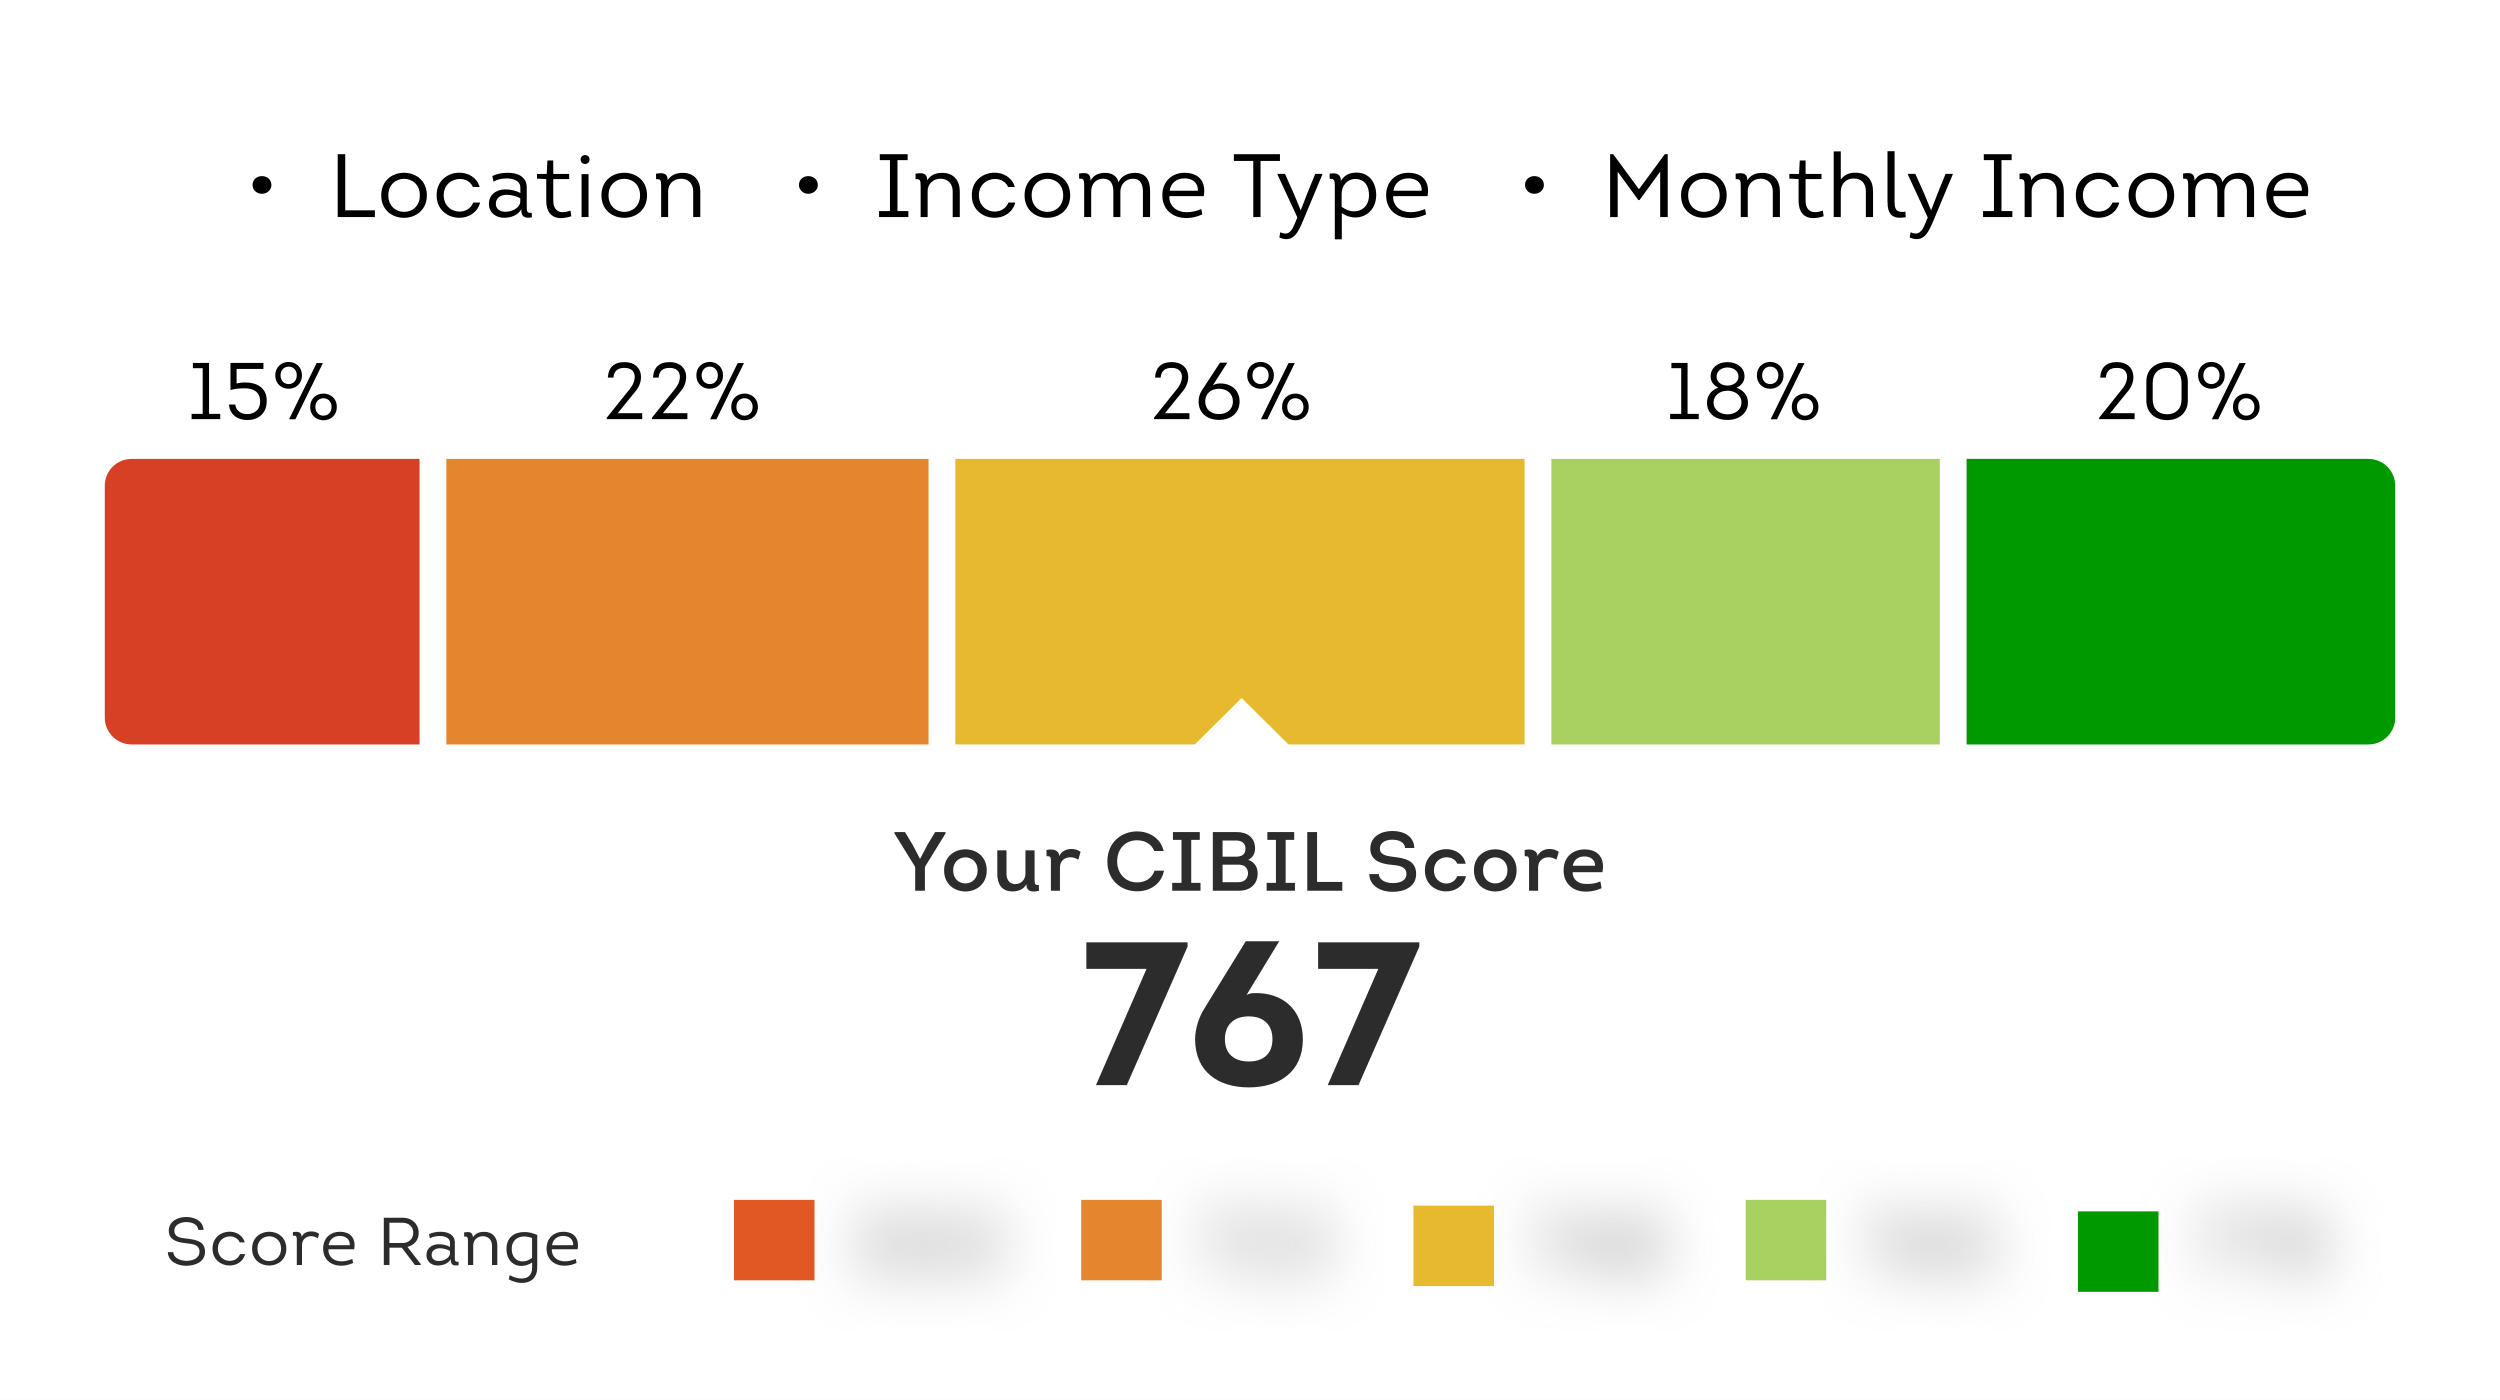
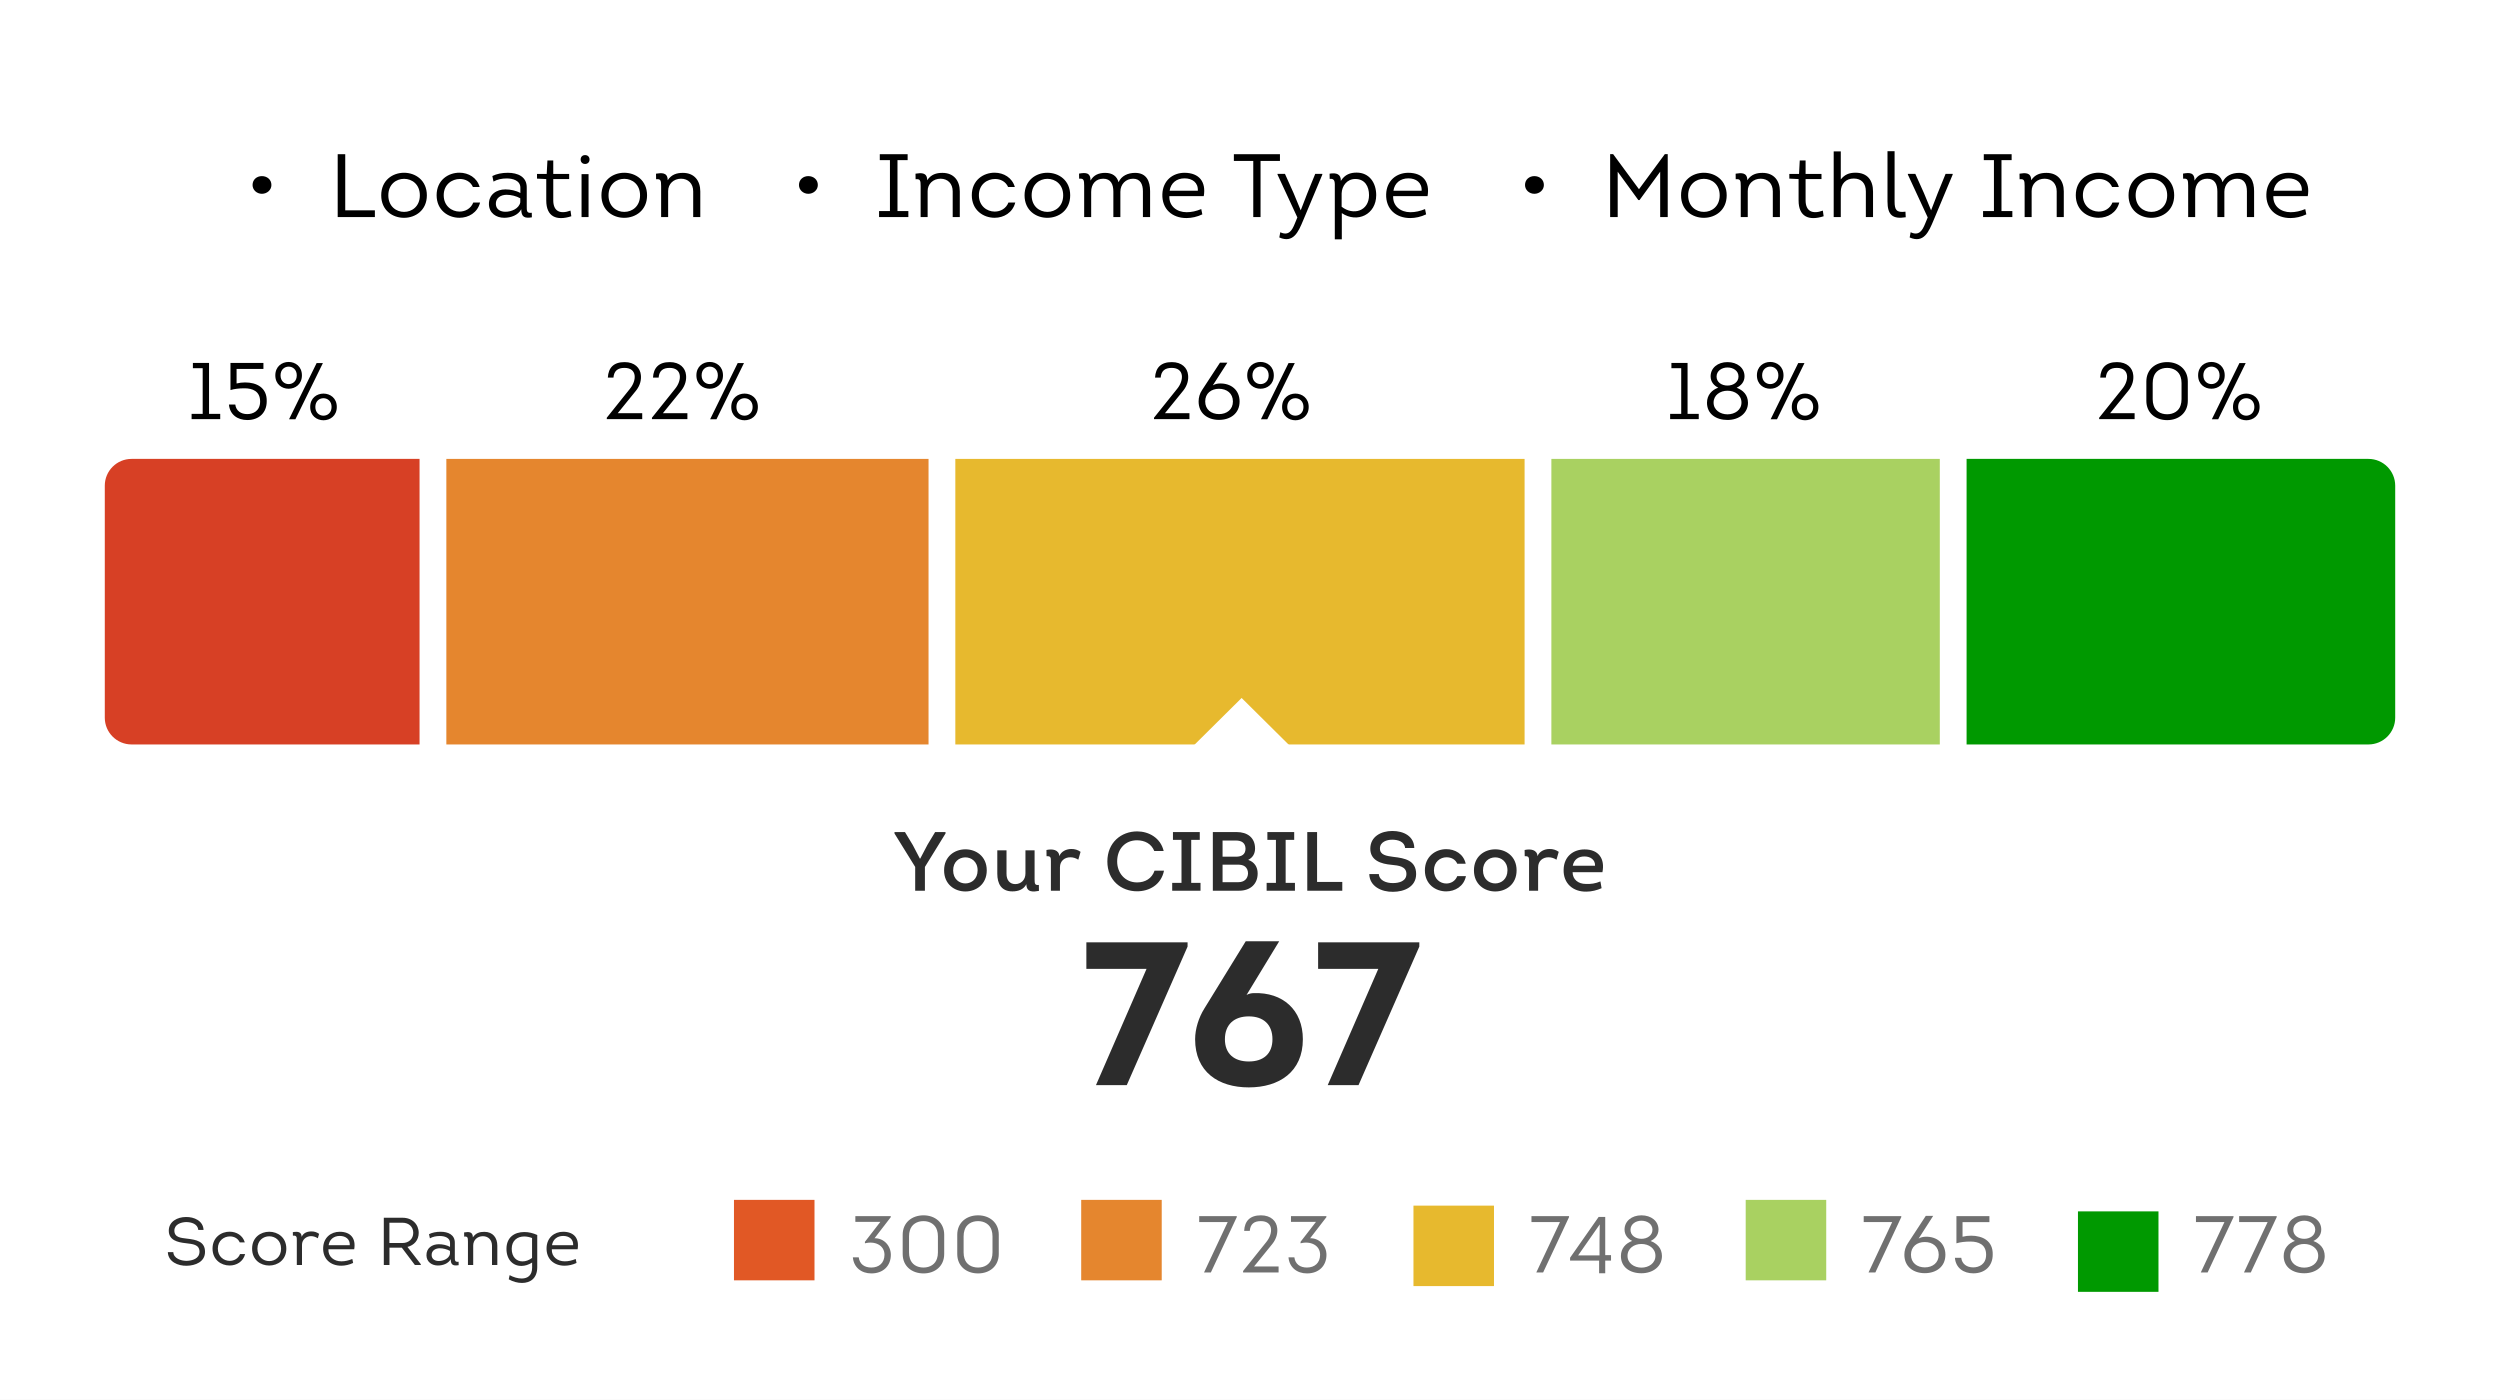
<svg xmlns="http://www.w3.org/2000/svg" width="334" height="187" viewBox="0 0 334 187" fill="none">
  <rect width="334" height="187" fill="white" />
  <path d="M122.896 114.712L121.956 112.91L120.904 111.163H119.504V111.354L122.269 115.821V119H123.568V115.821L126.322 111.354V111.163H124.934L123.915 112.854L122.941 114.712H122.896ZM131.83 116.28C131.83 114.388 130.375 113.447 128.931 113.47C127.52 113.492 126.132 114.421 126.132 116.28C126.132 118.16 127.554 119.101 128.976 119.101C130.397 119.101 131.83 118.16 131.83 116.28ZM127.341 116.28C127.341 115.138 128.125 114.567 128.931 114.544C129.759 114.522 130.61 115.104 130.61 116.28C130.61 117.433 129.804 118.015 128.998 118.026C128.169 118.037 127.341 117.455 127.341 116.28ZM137 113.604V116.694C137 117.556 136.407 118.116 135.635 118.116C134.918 118.116 134.459 117.589 134.47 116.727V113.604H133.239V116.727C133.239 118.048 133.765 119.09 135.254 119.09C136.015 119.09 136.754 118.854 137.124 118.127C137.124 119.291 138.109 119.146 138.803 119.022L138.792 118.228C138.277 118.284 138.221 118.104 138.221 117.455V113.604H137ZM141.531 114.388C141.475 113.514 140.602 113.38 139.807 113.559L139.818 114.388C140.4 114.354 140.4 114.6 140.4 115.082V119H141.609V115.877C141.609 115.003 142.259 114.533 142.986 114.533C143.378 114.533 143.736 114.645 144.061 114.858L144.363 113.805C144.016 113.548 143.568 113.414 143.121 113.425C142.46 113.425 141.744 113.761 141.531 114.388ZM147.943 115.093C147.943 117.612 149.79 119.078 151.917 119.078C153.507 119.078 155.119 118.239 155.511 116.324H154.246C153.899 117.366 152.992 117.892 151.917 117.892C150.317 117.892 149.253 116.649 149.253 115.093C149.253 113.425 150.317 112.261 151.917 112.261C152.947 112.272 153.821 112.72 154.212 113.694H155.466C155.052 111.925 153.462 111.074 151.929 111.074C149.79 111.074 147.943 112.563 147.943 115.093ZM159.147 117.948V112.205H160.289V111.163H156.706V112.205H157.848V117.948H156.606V119H160.39V117.948H159.147ZM167.677 113.369C167.677 111.891 166.636 111.163 165.214 111.163H162.035V119H165.539C167.061 119 168.024 118.093 168.024 116.694C168.024 115.809 167.576 115.16 166.759 114.88C167.375 114.578 167.677 114.029 167.677 113.369ZM165.125 112.294C165.886 112.294 166.401 112.63 166.401 113.402C166.39 114.164 165.875 114.455 165.125 114.455H163.334V112.294H165.125ZM165.315 115.518C165.673 115.518 166.032 115.541 166.334 115.765C166.602 115.989 166.737 116.302 166.737 116.694C166.703 117.444 166.188 117.858 165.461 117.858H163.334V115.518H165.315ZM171.763 117.948V112.205H172.905V111.163H169.322V112.205H170.464V117.948H169.222V119H173.005V117.948H171.763ZM175.961 111.163H174.651V119H179.33V117.825H175.961V111.163ZM182.937 116.772C182.971 118.418 184.572 119.179 186.106 119.146C187.572 119.146 189.195 118.496 189.195 116.772C189.195 114.97 187.74 114.656 186.15 114.477C185.244 114.354 184.359 114.242 184.359 113.358C184.359 112.473 185.288 112.182 186.005 112.182C186.777 112.182 187.662 112.451 187.718 113.29H188.949C188.916 111.69 187.505 111.018 186.016 111.018C184.493 111.018 183.072 111.779 183.072 113.391C183.072 114.959 184.493 115.418 185.926 115.541C186.833 115.63 187.897 115.731 187.897 116.761C187.897 117.735 186.912 117.981 186.083 117.981C185.232 117.981 184.27 117.657 184.214 116.772H182.937ZM195.817 115.395C195.526 114.074 194.373 113.436 193.197 113.447C191.798 113.458 190.365 114.421 190.365 116.28C190.365 118.149 191.798 119.09 193.208 119.09C194.395 119.09 195.571 118.418 195.85 117.052H194.686C194.44 117.713 193.835 118.037 193.231 118.037C192.414 118.037 191.574 117.444 191.574 116.28C191.574 115.138 192.425 114.533 193.253 114.533C193.88 114.533 194.451 114.813 194.686 115.395H195.817ZM202.617 116.28C202.617 114.388 201.162 113.447 199.718 113.47C198.307 113.492 196.919 114.421 196.919 116.28C196.919 118.16 198.341 119.101 199.762 119.101C201.184 119.101 202.617 118.16 202.617 116.28ZM198.128 116.28C198.128 115.138 198.912 114.567 199.718 114.544C200.546 114.522 201.397 115.104 201.397 116.28C201.397 117.433 200.591 118.015 199.785 118.026C198.956 118.037 198.128 117.455 198.128 116.28ZM205.414 114.388C205.358 113.514 204.485 113.38 203.69 113.559L203.701 114.388C204.283 114.354 204.283 114.6 204.283 115.082V119H205.492V115.877C205.492 115.003 206.142 114.533 206.869 114.533C207.261 114.533 207.619 114.645 207.944 114.858L208.246 113.805C207.899 113.548 207.451 113.414 207.004 113.425C206.343 113.425 205.627 113.761 205.414 114.388ZM211.699 113.481C210.233 113.481 208.934 114.388 208.901 116.19C208.845 118.015 210.154 119.157 211.935 119.123C212.617 119.123 213.345 118.944 213.972 118.664L213.815 117.757C213.177 118.037 212.528 118.127 211.856 118.093C210.871 118.093 210.099 117.511 210.099 116.526H214.084C214.442 114.735 213.591 113.481 211.699 113.481ZM211.688 114.421C212.461 114.421 213.132 114.847 213.099 115.664H210.121C210.289 114.813 210.882 114.421 211.688 114.421Z" fill="#2C2C2C" />
  <path d="M158.66 125.893H145.138V129.437H153.181L146.42 144.977H150.536L158.66 126.466V125.893ZM166.428 125.757L160.894 134.753C160.158 135.926 159.668 137.452 159.668 138.843C159.668 143.205 162.775 145.276 166.837 145.276C170.899 145.276 174.062 143.205 174.062 138.843C174.062 134.917 171.363 132.545 167.519 132.682C167.165 132.682 166.837 132.763 166.538 132.927L170.899 125.757H166.428ZM166.837 141.814C164.875 141.814 163.648 140.778 163.648 138.843C163.648 136.88 164.875 135.789 166.837 135.789C168.8 135.789 170 136.88 170 138.843C170 140.778 168.8 141.814 166.837 141.814ZM189.621 125.893H176.1V129.437H184.142L177.381 144.977H181.497L189.621 126.466V125.893Z" fill="#2C2C2C" />
  <path d="M34.989 25.892C35.673 25.892 36.261 25.388 36.261 24.716C36.261 23.984 35.673 23.528 34.989 23.528C34.318 23.528 33.742 23.984 33.742 24.716C33.742 25.388 34.318 25.892 34.989 25.892ZM46.124 20.6H45.116V29H50.084V28.1H46.124V20.6ZM57.028 26.096C57.028 22.076 50.932 22.076 50.932 26.096C50.932 30.116 57.028 30.092 57.028 26.096ZM51.88 26.096C51.88 23.156 56.092 23.156 56.092 26.096C56.092 29.048 51.88 29.048 51.88 26.096ZM64.08 24.98C63.72 23.72 62.58 23.084 61.404 23.072C59.892 23.06 58.332 24.068 58.332 26.084C58.332 28.076 59.868 29.096 61.38 29.096C62.592 29.096 63.792 28.424 64.14 27.056H63.228C62.916 27.872 62.16 28.268 61.392 28.268C60.348 28.268 59.28 27.512 59.28 26.084C59.28 24.644 60.384 23.912 61.44 23.912C62.172 23.912 62.868 24.26 63.18 24.98H64.08ZM69.641 27.956C69.641 29.012 70.097 29.192 71.057 29.036L71.045 28.424C70.337 28.52 70.373 28.148 70.373 27.512V25.1C70.409 23.588 69.149 23.084 67.841 23.084C67.073 23.084 66.341 23.228 65.777 23.516L65.933 24.26C66.425 23.972 67.037 23.84 67.697 23.84C68.489 23.84 69.521 24.104 69.521 25.076V25.784C68.945 25.46 68.189 25.304 67.529 25.304C66.329 25.304 65.285 25.988 65.321 27.308C65.357 28.472 66.293 29.096 67.361 29.096C68.237 29.096 69.221 28.76 69.641 27.956ZM69.509 27.044C69.317 27.908 68.285 28.292 67.529 28.292C66.881 28.292 66.281 28.004 66.245 27.272C66.209 26.444 66.917 26.024 67.685 26.024C68.273 26.024 68.981 26.192 69.509 26.492V27.044ZM73.916 21.44H73.136L73.04 23.24H71.744V23.864L72.98 23.924V26.78C72.98 28.964 74.348 29.528 76.328 28.892L76.22 28.136C74.828 28.652 73.916 28.232 73.916 26.756V23.924H76.04V23.24H73.916V21.44ZM77.575 21.308C77.575 22.112 78.763 22.112 78.763 21.308C78.763 20.516 77.575 20.516 77.575 21.308ZM78.631 23.264H77.695V29H78.631V23.264ZM86.447 26.096C86.447 22.076 80.351 22.076 80.351 26.096C80.351 30.116 86.447 30.092 86.447 26.096ZM81.299 26.096C81.299 23.156 85.511 23.156 85.511 26.096C85.511 29.048 81.299 29.048 81.299 26.096ZM93.559 29V25.568C93.559 24.152 92.767 23.096 91.243 23.096C90.427 23.096 89.719 23.3 89.203 24.08C89.203 22.964 88.315 23.108 87.643 23.204L87.655 23.948C88.267 23.888 88.327 24.092 88.327 24.872V29H89.263V25.532C89.263 24.56 90.007 23.876 90.991 23.876C91.939 23.876 92.611 24.524 92.611 25.568V29H93.559Z" fill="black" />
  <path d="M107.99 25.892C108.674 25.892 109.262 25.388 109.262 24.716C109.262 23.984 108.674 23.528 107.99 23.528C107.318 23.528 106.742 23.984 106.742 24.716C106.742 25.388 107.318 25.892 107.99 25.892ZM119.904 28.196V21.392H121.26V20.6H117.54V21.392H118.896V28.196H117.444V29H121.356V28.196H119.904ZM128.228 29V25.568C128.228 24.152 127.436 23.096 125.912 23.096C125.096 23.096 124.388 23.3 123.872 24.08C123.872 22.964 122.984 23.108 122.312 23.204L122.324 23.948C122.936 23.888 122.996 24.092 122.996 24.872V29H123.932V25.532C123.932 24.56 124.676 23.876 125.66 23.876C126.608 23.876 127.28 24.524 127.28 25.568V29H128.228ZM135.58 24.98C135.22 23.72 134.08 23.084 132.904 23.072C131.392 23.06 129.832 24.068 129.832 26.084C129.832 28.076 131.368 29.096 132.88 29.096C134.092 29.096 135.292 28.424 135.64 27.056H134.728C134.416 27.872 133.66 28.268 132.892 28.268C131.848 28.268 130.78 27.512 130.78 26.084C130.78 24.644 131.884 23.912 132.94 23.912C133.672 23.912 134.368 24.26 134.68 24.98H135.58ZM142.977 26.096C142.977 22.076 136.881 22.076 136.881 26.096C136.881 30.116 142.977 30.092 142.977 26.096ZM137.829 26.096C137.829 23.156 142.041 23.156 142.041 26.096C142.041 29.048 137.829 29.048 137.829 26.096ZM153.653 29V25.556C153.653 24.224 153.197 23.096 151.649 23.096C150.689 23.096 149.813 23.492 149.441 24.344C149.213 23.528 148.613 23.096 147.653 23.096C146.825 23.096 146.117 23.36 145.697 24.128C145.697 22.988 144.977 23.06 144.161 23.192L144.173 23.876C144.785 23.816 144.845 24.044 144.845 24.812V29H145.781V25.64C145.781 24.584 146.393 23.876 147.401 23.876C148.409 23.876 148.745 24.632 148.745 25.604V29H149.681V25.628C149.681 24.596 150.425 23.876 151.385 23.876C152.357 23.876 152.693 24.632 152.693 25.556V29H153.653ZM158.255 23.084C156.671 23.084 155.351 24.128 155.291 25.952C155.231 27.92 156.587 29.132 158.507 29.132C159.215 29.132 159.947 28.964 160.631 28.64L160.487 27.932C159.815 28.208 159.191 28.352 158.531 28.352C157.223 28.352 156.167 27.536 156.227 26.204H160.823C161.147 24.296 160.223 23.096 158.255 23.084ZM158.255 23.828C159.287 23.828 160.091 24.392 160.031 25.484H156.263C156.419 24.44 157.199 23.828 158.255 23.828ZM167.437 21.5V29H168.409V21.5H171.001V20.6H164.845V21.5H167.437ZM176.663 23.324V23.228H175.715L174.659 25.82L173.783 28.088H173.771L172.823 25.796L171.671 23.228H170.675V23.324L173.327 29.048L172.991 29.864C172.607 30.824 172.151 31.544 171.047 31.028L170.915 31.724C172.811 32.552 173.471 30.956 174.119 29.408L176.663 23.324ZM179.134 24.176C179.17 23.264 178.546 23.048 177.634 23.204L177.646 23.9C178.414 23.804 178.33 24.404 178.33 25.148V31.976H179.266V28.472C181.33 29.864 183.862 28.652 183.862 26.072C183.862 24.416 182.938 23.06 181.246 23.06C180.418 23.06 179.674 23.3 179.134 24.176ZM179.242 25.832C179.278 24.836 179.962 23.912 181.066 23.912C182.362 23.912 182.902 24.92 182.902 26.072C182.902 28.196 180.814 28.844 179.242 27.62V25.832ZM188.154 23.084C186.57 23.084 185.25 24.128 185.19 25.952C185.13 27.92 186.486 29.132 188.406 29.132C189.114 29.132 189.846 28.964 190.53 28.64L190.386 27.932C189.714 28.208 189.09 28.352 188.43 28.352C187.122 28.352 186.066 27.536 186.126 26.204H190.722C191.046 24.296 190.122 23.096 188.154 23.084ZM188.154 23.828C189.186 23.828 189.99 24.392 189.93 25.484H186.162C186.318 24.44 187.098 23.828 188.154 23.828Z" fill="black" />
  <path d="M204.99 25.892C205.674 25.892 206.262 25.388 206.262 24.716C206.262 23.984 205.674 23.528 204.99 23.528C204.318 23.528 203.742 23.984 203.742 24.716C203.742 25.388 204.318 25.892 204.99 25.892ZM218.968 25.28L215.512 20.588H215.116V29H216.124V22.94L218.884 26.732H219.04L221.8 22.94V29H222.808V20.588H222.424L218.968 25.28ZM230.685 26.096C230.685 22.076 224.589 22.076 224.589 26.096C224.589 30.116 230.685 30.092 230.685 26.096ZM225.537 26.096C225.537 23.156 229.749 23.156 229.749 26.096C229.749 29.048 225.537 29.048 225.537 26.096ZM237.796 29V25.568C237.796 24.152 237.004 23.096 235.48 23.096C234.664 23.096 233.956 23.3 233.44 24.08C233.44 22.964 232.552 23.108 231.88 23.204L231.892 23.948C232.504 23.888 232.564 24.092 232.564 24.872V29H233.5V25.532C233.5 24.56 234.244 23.876 235.228 23.876C236.176 23.876 236.848 24.524 236.848 25.568V29H237.796ZM241.227 21.44H240.447L240.351 23.24H239.055V23.864L240.291 23.924V26.78C240.291 28.964 241.659 29.528 243.639 28.892L243.531 28.136C242.139 28.652 241.227 28.232 241.227 26.756V23.924H243.351V23.24H241.227V21.44ZM250.237 29V25.592C250.237 24.092 249.493 23.084 247.909 23.072C247.009 23.072 246.445 23.336 245.929 23.972V20.228H244.981V29H245.929V25.628C245.929 24.56 246.625 23.84 247.669 23.852C248.677 23.852 249.289 24.488 249.277 25.592V29H250.237ZM252.169 20.204V26.912C252.169 28.7 252.841 29.312 254.605 29.024L254.569 28.28C253.357 28.436 253.117 28.04 253.117 26.912V20.204H252.169ZM260.879 23.324V23.228H259.931L258.875 25.82L257.999 28.088H257.987L257.039 25.796L255.887 23.228H254.891V23.324L257.543 29.048L257.207 29.864C256.823 30.824 256.367 31.544 255.263 31.028L255.131 31.724C257.027 32.552 257.687 30.956 258.335 29.408L260.879 23.324ZM267.398 28.196V21.392H268.754V20.6H265.034V21.392H266.39V28.196H264.938V29H268.85V28.196H267.398ZM275.723 29V25.568C275.723 24.152 274.931 23.096 273.407 23.096C272.591 23.096 271.883 23.3 271.367 24.08C271.367 22.964 270.479 23.108 269.807 23.204L269.819 23.948C270.431 23.888 270.491 24.092 270.491 24.872V29H271.427V25.532C271.427 24.56 272.171 23.876 273.155 23.876C274.103 23.876 274.775 24.524 274.775 25.568V29H275.723ZM283.074 24.98C282.714 23.72 281.574 23.084 280.398 23.072C278.886 23.06 277.326 24.068 277.326 26.084C277.326 28.076 278.862 29.096 280.374 29.096C281.586 29.096 282.786 28.424 283.134 27.056H282.222C281.91 27.872 281.154 28.268 280.386 28.268C279.342 28.268 278.274 27.512 278.274 26.084C278.274 24.644 279.378 23.912 280.434 23.912C281.166 23.912 281.862 24.26 282.174 24.98H283.074ZM290.471 26.096C290.471 22.076 284.375 22.076 284.375 26.096C284.375 30.116 290.471 30.092 290.471 26.096ZM285.323 26.096C285.323 23.156 289.535 23.156 289.535 26.096C289.535 29.048 285.323 29.048 285.323 26.096ZM301.147 29V25.556C301.147 24.224 300.691 23.096 299.143 23.096C298.183 23.096 297.307 23.492 296.935 24.344C296.707 23.528 296.107 23.096 295.147 23.096C294.319 23.096 293.611 23.36 293.191 24.128C293.191 22.988 292.471 23.06 291.655 23.192L291.667 23.876C292.279 23.816 292.339 24.044 292.339 24.812V29H293.275V25.64C293.275 24.584 293.887 23.876 294.895 23.876C295.903 23.876 296.239 24.632 296.239 25.604V29H297.175V25.628C297.175 24.596 297.919 23.876 298.879 23.876C299.851 23.876 300.187 24.632 300.187 25.556V29H301.147ZM305.749 23.084C304.165 23.084 302.845 24.128 302.785 25.952C302.725 27.92 304.081 29.132 306.001 29.132C306.709 29.132 307.441 28.964 308.125 28.64L307.981 27.932C307.309 28.208 306.685 28.352 306.025 28.352C304.717 28.352 303.661 27.536 303.721 26.204H308.317C308.641 24.296 307.717 23.096 305.749 23.084ZM305.749 23.828C306.781 23.828 307.585 24.392 307.525 25.484H303.757C303.913 24.44 304.693 23.828 305.749 23.828Z" fill="black" />
  <path d="M22.423 167.281C22.468 168.577 23.782 169.135 24.952 169.108C26.095 169.081 27.391 168.595 27.391 167.245C27.391 165.85 26.221 165.625 24.97 165.481C24.205 165.382 23.296 165.346 23.296 164.41C23.296 163.582 24.16 163.294 24.853 163.267C25.573 163.267 26.419 163.519 26.491 164.32H27.193C27.148 163.096 25.924 162.565 24.835 162.592C23.728 162.592 22.549 163.177 22.549 164.419C22.549 165.679 23.701 165.976 24.844 166.093C25.699 166.21 26.653 166.228 26.653 167.245C26.626 168.163 25.699 168.424 24.943 168.451C24.169 168.451 23.197 168.127 23.152 167.281H22.423ZM32.705 165.985C32.435 165.04 31.58 164.563 30.698 164.554C29.564 164.545 28.394 165.301 28.394 166.813C28.394 168.307 29.546 169.072 30.68 169.072C31.589 169.072 32.489 168.568 32.75 167.542H32.066C31.832 168.154 31.265 168.451 30.689 168.451C29.906 168.451 29.105 167.884 29.105 166.813C29.105 165.733 29.933 165.184 30.725 165.184C31.274 165.184 31.796 165.445 32.03 165.985H32.705ZM38.253 166.822C38.253 163.807 33.681 163.807 33.681 166.822C33.681 169.837 38.253 169.819 38.253 166.822ZM34.392 166.822C34.392 164.617 37.551 164.617 37.551 166.822C37.551 169.036 34.392 169.036 34.392 166.822ZM40.302 165.238C40.275 164.572 39.798 164.5 39.123 164.617L39.132 165.085C39.645 165.04 39.654 165.283 39.654 165.679V169H40.347V166.3C40.347 165.616 40.923 165.148 41.544 165.148C41.877 165.148 42.183 165.256 42.462 165.436L42.633 164.842C42.336 164.626 41.994 164.518 41.616 164.518C41.04 164.518 40.545 164.707 40.302 165.238ZM45.396 164.563C44.208 164.563 43.218 165.346 43.173 166.714C43.128 168.19 44.145 169.099 45.585 169.099C46.116 169.099 46.665 168.973 47.178 168.73L47.07 168.199C46.566 168.406 46.098 168.514 45.603 168.514C44.622 168.514 43.83 167.902 43.875 166.903H47.322C47.565 165.472 46.872 164.572 45.396 164.563ZM45.396 165.121C46.17 165.121 46.773 165.544 46.728 166.363H43.902C44.019 165.58 44.604 165.121 45.396 165.121ZM54.436 166.588C55.318 166.372 55.939 165.688 55.939 164.716C55.939 163.573 55.084 162.691 53.788 162.691H51.277V169H52.033V166.687H53.68L55.426 169H56.218V168.892L54.436 166.588ZM52.024 166.066V163.357H53.788C54.607 163.357 55.21 163.897 55.21 164.707C55.21 165.526 54.589 166.066 53.788 166.066H52.024ZM60.215 168.217C60.215 169.009 60.556 169.144 61.276 169.027L61.267 168.568C60.736 168.64 60.764 168.361 60.764 167.884V166.075C60.791 164.941 59.846 164.563 58.864 164.563C58.288 164.563 57.739 164.671 57.316 164.887L57.434 165.445C57.803 165.229 58.261 165.13 58.757 165.13C59.35 165.13 60.124 165.328 60.124 166.057V166.588C59.693 166.345 59.126 166.228 58.63 166.228C57.73 166.228 56.947 166.741 56.974 167.731C57.002 168.604 57.703 169.072 58.505 169.072C59.161 169.072 59.9 168.82 60.215 168.217ZM60.115 167.533C59.971 168.181 59.197 168.469 58.63 168.469C58.145 168.469 57.694 168.253 57.667 167.704C57.641 167.083 58.172 166.768 58.748 166.768C59.188 166.768 59.719 166.894 60.115 167.119V167.533ZM66.442 169V166.426C66.442 165.364 65.848 164.572 64.705 164.572C64.093 164.572 63.562 164.725 63.175 165.31C63.175 164.473 62.509 164.581 62.005 164.653L62.014 165.211C62.473 165.166 62.518 165.319 62.518 165.904V169H63.22V166.399C63.22 165.67 63.778 165.157 64.516 165.157C65.227 165.157 65.731 165.643 65.731 166.426V169H66.442ZM71.092 169.36C71.092 170.413 70.471 170.8 69.724 170.809C69.184 170.818 68.581 170.629 68.086 170.359L67.969 170.917C68.527 171.232 69.157 171.403 69.733 171.403C70.84 171.403 71.776 170.791 71.776 169.306V164.995C71.236 164.752 70.66 164.599 70.048 164.599C68.707 164.599 67.663 165.328 67.663 166.849C67.663 168.325 68.581 169.162 69.706 169.126C70.147 169.117 70.624 168.973 71.092 168.676V169.36ZM71.083 168.064C70.669 168.37 70.228 168.523 69.823 168.523C69.022 168.532 68.365 167.956 68.365 166.84C68.365 165.733 69.13 165.193 70.03 165.193C70.381 165.193 70.732 165.265 71.083 165.4V168.064ZM75.243 164.563C74.055 164.563 73.064 165.346 73.019 166.714C72.975 168.19 73.992 169.099 75.431 169.099C75.963 169.099 76.511 168.973 77.025 168.73L76.916 168.199C76.412 168.406 75.945 168.514 75.45 168.514C74.469 168.514 73.677 167.902 73.722 166.903H77.168C77.412 165.472 76.719 164.572 75.243 164.563ZM75.243 165.121C76.016 165.121 76.62 165.544 76.575 166.363H73.749C73.865 165.58 74.451 165.121 75.243 165.121Z" fill="#2C2C2C" />
-   <g filter="url(#filter0_f_9512_24027)">
-     <path d="M113.942 167.979C114.06 169.333 115.081 170.129 116.414 170.129C118.027 170.129 119.016 169.086 119.016 167.646C119.016 166.431 118.081 165.399 116.834 165.431L119.005 162.615V162.475H114.275V163.238H117.618L115.554 165.904V166.108C116.823 165.775 118.167 166.313 118.167 167.646C118.156 168.721 117.446 169.344 116.404 169.344C115.501 169.344 114.845 168.893 114.727 167.979H113.942ZM123.382 162.367C121.823 162.367 120.598 163.346 120.598 164.958V167.538C120.598 169.161 121.823 170.129 123.382 170.129C124.919 170.129 126.145 169.161 126.145 167.538V164.958C126.145 163.346 124.919 162.367 123.382 162.367ZM123.382 169.344C122.49 169.344 121.791 168.903 121.565 168.129C121.49 167.904 121.447 167.635 121.447 167.323V165.173C121.447 164.861 121.49 164.593 121.565 164.367C121.791 163.593 122.49 163.141 123.382 163.141C124.242 163.141 124.962 163.593 125.188 164.367C125.263 164.593 125.306 164.861 125.306 165.173V167.323C125.306 167.635 125.263 167.904 125.188 168.129C124.962 168.903 124.242 169.344 123.382 169.344ZM130.673 162.367C129.114 162.367 127.889 163.346 127.889 164.958V167.538C127.889 169.161 129.114 170.129 130.673 170.129C132.21 170.129 133.436 169.161 133.436 167.538V164.958C133.436 163.346 132.21 162.367 130.673 162.367ZM130.673 169.344C129.781 169.344 129.082 168.903 128.856 168.129C128.781 167.904 128.738 167.635 128.738 167.323V165.173C128.738 164.861 128.781 164.593 128.856 164.367C129.082 163.593 129.781 163.141 130.673 163.141C131.533 163.141 132.253 163.593 132.479 164.367C132.554 164.593 132.597 164.861 132.597 165.173V167.323C132.597 167.635 132.554 167.904 132.479 168.129C132.253 168.903 131.533 169.344 130.673 169.344Z" fill="#707070" />
-   </g>
+   <path d="M113.942 167.979C114.06 169.333 115.081 170.129 116.414 170.129C118.027 170.129 119.016 169.086 119.016 167.646C119.016 166.431 118.081 165.399 116.834 165.431L119.005 162.615V162.475H114.275V163.238H117.618L115.554 165.904V166.108C116.823 165.775 118.167 166.313 118.167 167.646C118.156 168.721 117.446 169.344 116.404 169.344C115.501 169.344 114.845 168.893 114.727 167.979H113.942ZM123.382 162.367C121.823 162.367 120.598 163.346 120.598 164.958V167.538C120.598 169.161 121.823 170.129 123.382 170.129C124.919 170.129 126.145 169.161 126.145 167.538V164.958C126.145 163.346 124.919 162.367 123.382 162.367ZM123.382 169.344C122.49 169.344 121.791 168.903 121.565 168.129C121.49 167.904 121.447 167.635 121.447 167.323V165.173C121.447 164.861 121.49 164.593 121.565 164.367C121.791 163.593 122.49 163.141 123.382 163.141C124.242 163.141 124.962 163.593 125.188 164.367C125.263 164.593 125.306 164.861 125.306 165.173V167.323C125.306 167.635 125.263 167.904 125.188 168.129C124.962 168.903 124.242 169.344 123.382 169.344ZM130.673 162.367C129.114 162.367 127.889 163.346 127.889 164.958V167.538C127.889 169.161 129.114 170.129 130.673 170.129C132.21 170.129 133.436 169.161 133.436 167.538V164.958C133.436 163.346 132.21 162.367 130.673 162.367ZM130.673 169.344C129.781 169.344 129.082 168.903 128.856 168.129C128.781 167.904 128.738 167.635 128.738 167.323V165.173C128.738 164.861 128.781 164.593 128.856 164.367C129.082 163.593 129.781 163.141 130.673 163.141C131.533 163.141 132.253 163.593 132.479 164.367C132.554 164.593 132.597 164.861 132.597 165.173V167.323C132.597 167.635 132.554 167.904 132.479 168.129C132.253 168.903 131.533 169.344 130.673 169.344Z" fill="#707070" />
  <rect x="98.059" y="160.303" width="10.758" height="10.75" fill="#E15825" />
-   <g filter="url(#filter1_f_9512_24027)">
-     <path d="M165.233 162.475H160.213V163.27H164.019L160.858 170H161.772L165.233 162.604V162.475ZM168.443 163.141C170.153 163.141 170.099 164.808 169.185 165.926L166.078 169.806V170H170.819V169.204H167.54L169.991 166.184C170.54 165.496 170.712 164.743 170.636 164.098C170.55 163.141 169.798 162.367 168.465 162.367C167.014 162.367 166.293 163.098 166.218 164.442H166.971C167.046 163.539 167.54 163.141 168.443 163.141ZM172.141 167.979C172.26 169.333 173.281 170.129 174.614 170.129C176.226 170.129 177.215 169.086 177.215 167.646C177.215 166.431 176.28 165.399 175.033 165.431L177.205 162.615V162.475H172.475V163.238H175.818L173.754 165.904V166.108C175.022 165.775 176.366 166.313 176.366 167.646C176.355 168.721 175.646 169.344 174.603 169.344C173.7 169.344 173.044 168.893 172.926 167.979H172.141Z" fill="#707070" />
-   </g>
+   <path d="M165.233 162.475H160.213V163.27H164.019L160.858 170H161.772L165.233 162.604V162.475ZM168.443 163.141C170.153 163.141 170.099 164.808 169.185 165.926L166.078 169.806V170H170.819V169.204H167.54L169.991 166.184C170.54 165.496 170.712 164.743 170.636 164.098C170.55 163.141 169.798 162.367 168.465 162.367C167.014 162.367 166.293 163.098 166.218 164.442H166.971C167.046 163.539 167.54 163.141 168.443 163.141ZM172.141 167.979C172.26 169.333 173.281 170.129 174.614 170.129C176.226 170.129 177.215 169.086 177.215 167.646C177.215 166.431 176.28 165.399 175.033 165.431L177.205 162.615V162.475H172.475V163.238H175.818L173.754 165.904V166.108C175.022 165.775 176.366 166.313 176.366 167.646C176.355 168.721 175.646 169.344 174.603 169.344C173.7 169.344 173.044 168.893 172.926 167.979H172.141Z" fill="#707070" />
  <rect x="144.448" y="160.303" width="10.758" height="10.75" fill="#E5862E" />
-   <g filter="url(#filter2_f_9512_24027)">
-     <path d="M209.624 162.475H204.604V163.27H208.409L205.249 170H206.163L209.624 162.604V162.475ZM214.459 168.42H215.233V167.689H214.459V162.582H213.578L209.762 168.033V168.42H213.642V170.108H214.459V168.42ZM213.728 163.593L213.696 165.829V167.721H210.837L213.718 163.593H213.728ZM220.521 165.797C221.123 165.506 221.575 165.001 221.575 164.27C221.575 163.131 220.596 162.367 219.296 162.367C217.995 162.367 217.038 163.141 217.038 164.281C217.049 165.012 217.49 165.517 218.059 165.786C217.21 166.098 216.554 166.764 216.554 167.807C216.554 169.28 217.737 170.108 219.296 170.108C220.865 170.108 222.037 169.172 222.037 167.807C222.026 166.743 221.381 166.13 220.521 165.797ZM219.296 165.506C218.532 165.506 217.834 165.076 217.834 164.302C217.834 163.528 218.554 163.088 219.296 163.088C220.07 163.088 220.768 163.528 220.768 164.292C220.768 165.066 220.059 165.506 219.296 165.506ZM219.296 169.355C218.328 169.355 217.436 168.774 217.436 167.785C217.436 166.786 218.307 166.194 219.296 166.194C220.274 166.194 221.166 166.775 221.166 167.775C221.166 168.774 220.274 169.355 219.296 169.355Z" fill="#707070" />
-   </g>
+   <path d="M209.624 162.475H204.604V163.27H208.409L205.249 170H206.163L209.624 162.604V162.475ZM214.459 168.42H215.233V167.689H214.459V162.582H213.578L209.762 168.033V168.42H213.642V170.108H214.459V168.42ZM213.728 163.593L213.696 165.829V167.721H210.837L213.718 163.593H213.728ZM220.521 165.797C221.123 165.506 221.575 165.001 221.575 164.27C221.575 163.131 220.596 162.367 219.296 162.367C217.995 162.367 217.038 163.141 217.038 164.281C217.049 165.012 217.49 165.517 218.059 165.786C217.21 166.098 216.554 166.764 216.554 167.807C216.554 169.28 217.737 170.108 219.296 170.108C220.865 170.108 222.037 169.172 222.037 167.807C222.026 166.743 221.381 166.13 220.521 165.797ZM219.296 165.506C218.532 165.506 217.834 165.076 217.834 164.302C217.834 163.528 218.554 163.088 219.296 163.088C220.07 163.088 220.768 163.528 220.768 164.292C220.768 165.066 220.059 165.506 219.296 165.506ZM219.296 169.355C218.328 169.355 217.436 168.774 217.436 167.785C217.436 166.786 218.307 166.194 219.296 166.194C220.274 166.194 221.166 166.775 221.166 167.775C221.166 168.774 220.274 169.355 219.296 169.355Z" fill="#707070" />
  <rect x="188.839" y="161.072" width="10.758" height="10.75" fill="#E7B92E" />
-   <g filter="url(#filter3_f_9512_24027)">
-     <path d="M254.011 162.475H248.991V163.27H252.796L249.636 170H250.549L254.011 162.604V162.475ZM257.283 162.443L254.886 166.108C254.574 166.571 254.424 167.087 254.424 167.635C254.424 169.247 255.649 170.097 257.154 170.097C258.659 170.097 259.906 169.247 259.906 167.635C259.906 166.087 258.745 165.195 257.283 165.227C256.95 165.227 256.617 165.302 256.326 165.474L258.272 162.443H257.283ZM257.154 169.323C256.122 169.323 255.305 168.71 255.305 167.635C255.305 166.549 256.111 165.936 257.143 165.936C258.197 165.936 259.014 166.549 259.014 167.635C259.014 168.71 258.197 169.323 257.154 169.323ZM262.195 163.281H265.785V162.475H261.378V166.108C261.883 165.947 262.56 165.872 263.248 165.872C264.313 165.872 265.345 166.248 265.345 167.635C265.345 168.914 264.388 169.323 263.625 169.323C262.765 169.323 262.12 168.871 262.023 168.043H261.174C261.292 169.409 262.335 170.118 263.635 170.118C265.205 170.118 266.226 169.129 266.226 167.613C266.28 165.764 264.85 165.087 263.345 165.087C262.947 165.087 262.571 165.13 262.195 165.227V163.281Z" fill="#707070" />
-   </g>
+   <path d="M254.011 162.475H248.991V163.27H252.796L249.636 170H250.549L254.011 162.604V162.475ZM257.283 162.443L254.886 166.108C254.574 166.571 254.424 167.087 254.424 167.635C254.424 169.247 255.649 170.097 257.154 170.097C258.659 170.097 259.906 169.247 259.906 167.635C259.906 166.087 258.745 165.195 257.283 165.227C256.95 165.227 256.617 165.302 256.326 165.474L258.272 162.443H257.283ZM257.154 169.323C256.122 169.323 255.305 168.71 255.305 167.635C255.305 166.549 256.111 165.936 257.143 165.936C258.197 165.936 259.014 166.549 259.014 167.635C259.014 168.71 258.197 169.323 257.154 169.323ZM262.195 163.281H265.785V162.475H261.378V166.108C261.883 165.947 262.56 165.872 263.248 165.872C264.313 165.872 265.345 166.248 265.345 167.635C265.345 168.914 264.388 169.323 263.625 169.323C262.765 169.323 262.12 168.871 262.023 168.043H261.174C261.292 169.409 262.335 170.118 263.635 170.118C265.205 170.118 266.226 169.129 266.226 167.613C266.28 165.764 264.85 165.087 263.345 165.087C262.947 165.087 262.571 165.13 262.195 165.227V163.281Z" fill="#707070" />
  <rect x="233.226" y="160.303" width="10.758" height="10.75" fill="#A9D161" />
-   <g filter="url(#filter4_f_9512_24027)">
-     <path d="M298.4 162.475H293.38V163.27H297.186L294.025 170H294.939L298.4 162.604V162.475ZM304.169 162.475H299.149V163.27H302.954L299.794 170H300.707L304.169 162.604V162.475ZM309.067 165.797C309.669 165.506 310.12 165.001 310.12 164.27C310.12 163.131 309.142 162.367 307.841 162.367C306.54 162.367 305.584 163.141 305.584 164.281C305.594 165.012 306.035 165.517 306.605 165.786C305.756 166.098 305.1 166.764 305.1 167.807C305.1 169.28 306.282 170.108 307.841 170.108C309.411 170.108 310.582 169.172 310.582 167.807C310.572 166.743 309.927 166.13 309.067 165.797ZM307.841 165.506C307.078 165.506 306.379 165.076 306.379 164.302C306.379 163.528 307.099 163.088 307.841 163.088C308.615 163.088 309.314 163.528 309.314 164.292C309.314 165.066 308.604 165.506 307.841 165.506ZM307.841 169.355C306.874 169.355 305.981 168.774 305.981 167.785C305.981 166.786 306.852 166.194 307.841 166.194C308.819 166.194 309.712 166.775 309.712 167.775C309.712 168.774 308.819 169.355 307.841 169.355Z" fill="#707070" />
-   </g>
+   <path d="M298.4 162.475H293.38V163.27H297.186L294.025 170H294.939L298.4 162.604V162.475ZM304.169 162.475H299.149V163.27H302.954L299.794 170H300.707L304.169 162.604V162.475ZM309.067 165.797C309.669 165.506 310.12 165.001 310.12 164.27C310.12 163.131 309.142 162.367 307.841 162.367C306.54 162.367 305.584 163.141 305.584 164.281C305.594 165.012 306.035 165.517 306.605 165.786C305.756 166.098 305.1 166.764 305.1 167.807C305.1 169.28 306.282 170.108 307.841 170.108C309.411 170.108 310.582 169.172 310.582 167.807C310.572 166.743 309.927 166.13 309.067 165.797ZM307.841 165.506C307.078 165.506 306.379 165.076 306.379 164.302C306.379 163.528 307.099 163.088 307.841 163.088C308.615 163.088 309.314 163.528 309.314 164.292C309.314 165.066 308.604 165.506 307.841 165.506ZM307.841 169.355C306.874 169.355 305.981 168.774 305.981 167.785C305.981 166.786 306.852 166.194 307.841 166.194C308.819 166.194 309.712 166.775 309.712 167.775C309.712 168.774 308.819 169.355 307.841 169.355Z" fill="#707070" />
  <rect x="277.615" y="161.84" width="10.758" height="10.75" fill="#009900" />
  <path d="M14 64.888C14 62.911 15.602 61.309 17.579 61.309H56.053V99.459H17.579C15.602 99.459 14 97.857 14 95.88V64.888Z" fill="#D74025" />
  <rect x="59.632" y="61.309" width="64.421" height="38.151" fill="#E5862E" />
  <rect x="127.632" y="61.309" width="76.053" height="38.151" fill="#E7B92E" />
  <rect x="207.263" y="61.309" width="51.895" height="38.151" fill="#A9D161" />
  <path d="M262.736 61.309H316.421C318.397 61.309 319.999 62.911 319.999 64.888V95.88C319.999 97.857 318.397 99.459 316.421 99.459H262.736V61.309Z" fill="#009900" />
  <rect width="9.764" height="9.764" transform="matrix(0.710078 -0.704123 0.710078 0.704123 158.947 100.125)" fill="white" />
  <path d="M27.079 49.193V55.291H25.598V56H29.42V55.291H27.928V48.484H25.77V49.193H27.079ZM31.607 49.289H35.193V48.484H30.791V52.113C31.295 51.952 31.971 51.877 32.659 51.877C33.722 51.877 34.752 52.253 34.752 53.638C34.752 54.916 33.797 55.324 33.035 55.324C32.175 55.324 31.531 54.873 31.435 54.046H30.587C30.705 55.41 31.746 56.118 33.045 56.118C34.613 56.118 35.633 55.13 35.633 53.616C35.687 51.77 34.258 51.093 32.755 51.093C32.358 51.093 31.982 51.136 31.607 51.233V49.289ZM38.618 56.011H39.467L43.139 48.506H42.301L38.618 56.011ZM44.996 54.368C44.996 51.995 41.442 51.984 41.442 54.368C41.442 56.741 44.996 56.741 44.996 54.368ZM42.129 54.368C42.129 52.811 44.298 52.811 44.298 54.368C44.298 55.925 42.129 55.925 42.129 54.368ZM40.336 50.148C40.336 47.754 36.782 47.765 36.782 50.148C36.782 52.532 40.336 52.532 40.336 50.148ZM37.48 50.148C37.48 48.592 39.649 48.592 39.649 50.148C39.649 51.705 37.48 51.705 37.48 50.148Z" fill="black" />
  <path d="M83.428 49.15C85.135 49.15 85.082 50.814 84.169 51.931L81.066 55.807V56H85.801V55.206H82.526L84.974 52.188C85.522 51.501 85.694 50.75 85.619 50.105C85.533 49.15 84.781 48.377 83.45 48.377C82 48.377 81.281 49.107 81.206 50.449H81.957C82.032 49.547 82.526 49.15 83.428 49.15ZM89.462 49.15C91.169 49.15 91.116 50.814 90.203 51.931L87.1 55.807V56H91.835V55.206H88.56L91.008 52.188C91.556 51.501 91.728 50.75 91.653 50.105C91.567 49.15 90.815 48.377 89.484 48.377C88.034 48.377 87.315 49.107 87.24 50.449H87.991C88.067 49.547 88.56 49.15 89.462 49.15ZM94.874 56.011H95.722L99.394 48.506H98.556L94.874 56.011ZM101.251 54.368C101.251 51.995 97.697 51.984 97.697 54.368C97.697 56.741 101.251 56.741 101.251 54.368ZM98.385 54.368C98.385 52.811 100.553 52.811 100.553 54.368C100.553 55.925 98.385 55.925 98.385 54.368ZM96.591 50.148C96.591 47.754 93.038 47.765 93.038 50.148C93.038 52.532 96.591 52.532 96.591 50.148ZM93.736 50.148C93.736 48.592 95.904 48.592 95.904 50.148C95.904 51.705 93.736 51.705 93.736 50.148Z" fill="black" />
  <path d="M156.537 49.15C158.244 49.15 158.19 50.814 157.278 51.931L154.175 55.807V56H158.91V55.206H155.635L158.083 52.188C158.63 51.501 158.802 50.75 158.727 50.105C158.641 49.15 157.89 48.377 156.558 48.377C155.109 48.377 154.389 49.107 154.314 50.449H155.066C155.141 49.547 155.635 49.15 156.537 49.15ZM162.99 48.452L160.595 52.113C160.284 52.575 160.134 53.09 160.134 53.638C160.134 55.248 161.358 56.097 162.861 56.097C164.364 56.097 165.609 55.248 165.609 53.638C165.609 52.092 164.45 51.201 162.99 51.233C162.657 51.233 162.324 51.308 162.034 51.48L163.977 48.452H162.99ZM162.861 55.324C161.83 55.324 161.014 54.712 161.014 53.638C161.014 52.553 161.819 51.941 162.85 51.941C163.902 51.941 164.718 52.553 164.718 53.638C164.718 54.712 163.902 55.324 162.861 55.324ZM168.464 56.011H169.313L172.985 48.506H172.147L168.464 56.011ZM174.842 54.368C174.842 51.995 171.288 51.984 171.288 54.368C171.288 56.741 174.842 56.741 174.842 54.368ZM171.975 54.368C171.975 52.811 174.144 52.811 174.144 54.368C174.144 55.925 171.975 55.925 171.975 54.368ZM170.182 50.148C170.182 47.754 166.628 47.765 166.628 50.148C166.628 52.532 170.182 52.532 170.182 50.148ZM167.326 50.148C167.326 48.592 169.495 48.592 169.495 50.148C169.495 51.705 167.326 51.705 167.326 50.148Z" fill="black" />
  <path d="M224.611 49.193V55.291H223.13V56H226.952V55.291H225.459V48.484H223.301V49.193H224.611ZM232.016 51.802C232.617 51.512 233.068 51.007 233.068 50.277C233.068 49.139 232.091 48.377 230.792 48.377C229.493 48.377 228.537 49.15 228.537 50.288C228.548 51.018 228.988 51.523 229.557 51.791C228.709 52.102 228.054 52.768 228.054 53.81C228.054 55.281 229.235 56.107 230.792 56.107C232.359 56.107 233.53 55.173 233.53 53.81C233.519 52.747 232.875 52.135 232.016 51.802ZM230.792 51.512C230.03 51.512 229.332 51.083 229.332 50.309C229.332 49.536 230.051 49.096 230.792 49.096C231.565 49.096 232.263 49.536 232.263 50.299C232.263 51.072 231.554 51.512 230.792 51.512ZM230.792 55.356C229.826 55.356 228.934 54.776 228.934 53.788C228.934 52.79 229.804 52.199 230.792 52.199C231.769 52.199 232.66 52.779 232.66 53.778C232.66 54.776 231.769 55.356 230.792 55.356ZM236.559 56.011H237.407L241.079 48.506H240.242L236.559 56.011ZM242.937 54.368C242.937 51.995 239.383 51.984 239.383 54.368C239.383 56.741 242.937 56.741 242.937 54.368ZM240.07 54.368C240.07 52.811 242.239 52.811 242.239 54.368C242.239 55.925 240.07 55.925 240.07 54.368ZM238.277 50.148C238.277 47.754 234.723 47.765 234.723 50.148C234.723 52.532 238.277 52.532 238.277 50.148ZM235.421 50.148C235.421 48.592 237.59 48.592 237.59 50.148C237.59 51.705 235.421 51.705 235.421 50.148Z" fill="black" />
  <path d="M282.811 49.15C284.518 49.15 284.465 50.814 283.552 51.931L280.449 55.807V56H285.184V55.206H281.909L284.357 52.188C284.905 51.501 285.077 50.75 285.002 50.105C284.916 49.15 284.164 48.377 282.833 48.377C281.383 48.377 280.664 49.107 280.589 50.449H281.34C281.415 49.547 281.909 49.15 282.811 49.15ZM289.532 48.377C287.976 48.377 286.752 49.354 286.752 50.964V53.541C286.752 55.163 287.976 56.129 289.532 56.129C291.068 56.129 292.292 55.163 292.292 53.541V50.964C292.292 49.354 291.068 48.377 289.532 48.377ZM289.532 55.345C288.641 55.345 287.943 54.905 287.718 54.132C287.643 53.906 287.6 53.638 287.6 53.327V51.179C287.6 50.868 287.643 50.599 287.718 50.374C287.943 49.601 288.641 49.15 289.532 49.15C290.391 49.15 291.111 49.601 291.336 50.374C291.411 50.599 291.454 50.868 291.454 51.179V53.327C291.454 53.638 291.411 53.906 291.336 54.132C291.111 54.905 290.391 55.345 289.532 55.345ZM295.504 56.011H296.353L300.025 48.506H299.187L295.504 56.011ZM301.882 54.368C301.882 51.995 298.328 51.984 298.328 54.368C298.328 56.741 301.882 56.741 301.882 54.368ZM299.015 54.368C299.015 52.811 301.184 52.811 301.184 54.368C301.184 55.925 299.015 55.925 299.015 54.368ZM297.222 50.148C297.222 47.754 293.668 47.765 293.668 50.148C293.668 52.532 297.222 52.532 297.222 50.148ZM294.366 50.148C294.366 48.592 296.535 48.592 296.535 50.148C296.535 51.705 294.366 51.705 294.366 50.148Z" fill="black" />
-   <defs>
-     <filter id="filter0_f_9512_24027" x="106.263" y="154.689" width="34.851" height="23.118" filterUnits="userSpaceOnUse" color-interpolation-filters="sRGB">
-       <feFlood flood-opacity="0" result="BackgroundImageFix" />
-       <feBlend mode="normal" in="SourceGraphic" in2="BackgroundImageFix" result="shape" />
-       <feGaussianBlur stdDeviation="3.839" result="effect1_foregroundBlur_9512_24027" />
-     </filter>
-     <filter id="filter1_f_9512_24027" x="152.534" y="154.689" width="32.359" height="23.118" filterUnits="userSpaceOnUse" color-interpolation-filters="sRGB">
-       <feFlood flood-opacity="0" result="BackgroundImageFix" />
-       <feBlend mode="normal" in="SourceGraphic" in2="BackgroundImageFix" result="shape" />
-       <feGaussianBlur stdDeviation="3.839" result="effect1_foregroundBlur_9512_24027" />
-     </filter>
-     <filter id="filter2_f_9512_24027" x="196.925" y="154.689" width="32.791" height="23.097" filterUnits="userSpaceOnUse" color-interpolation-filters="sRGB">
-       <feFlood flood-opacity="0" result="BackgroundImageFix" />
-       <feBlend mode="normal" in="SourceGraphic" in2="BackgroundImageFix" result="shape" />
-       <feGaussianBlur stdDeviation="3.839" result="effect1_foregroundBlur_9512_24027" />
-     </filter>
-     <filter id="filter3_f_9512_24027" x="241.312" y="154.764" width="32.647" height="23.032" filterUnits="userSpaceOnUse" color-interpolation-filters="sRGB">
-       <feFlood flood-opacity="0" result="BackgroundImageFix" />
-       <feBlend mode="normal" in="SourceGraphic" in2="BackgroundImageFix" result="shape" />
-       <feGaussianBlur stdDeviation="3.839" result="effect1_foregroundBlur_9512_24027" />
-     </filter>
-     <filter id="filter4_f_9512_24027" x="285.701" y="154.689" width="32.559" height="23.097" filterUnits="userSpaceOnUse" color-interpolation-filters="sRGB">
-       <feFlood flood-opacity="0" result="BackgroundImageFix" />
-       <feBlend mode="normal" in="SourceGraphic" in2="BackgroundImageFix" result="shape" />
-       <feGaussianBlur stdDeviation="3.839" result="effect1_foregroundBlur_9512_24027" />
-     </filter>
-   </defs>
</svg>
